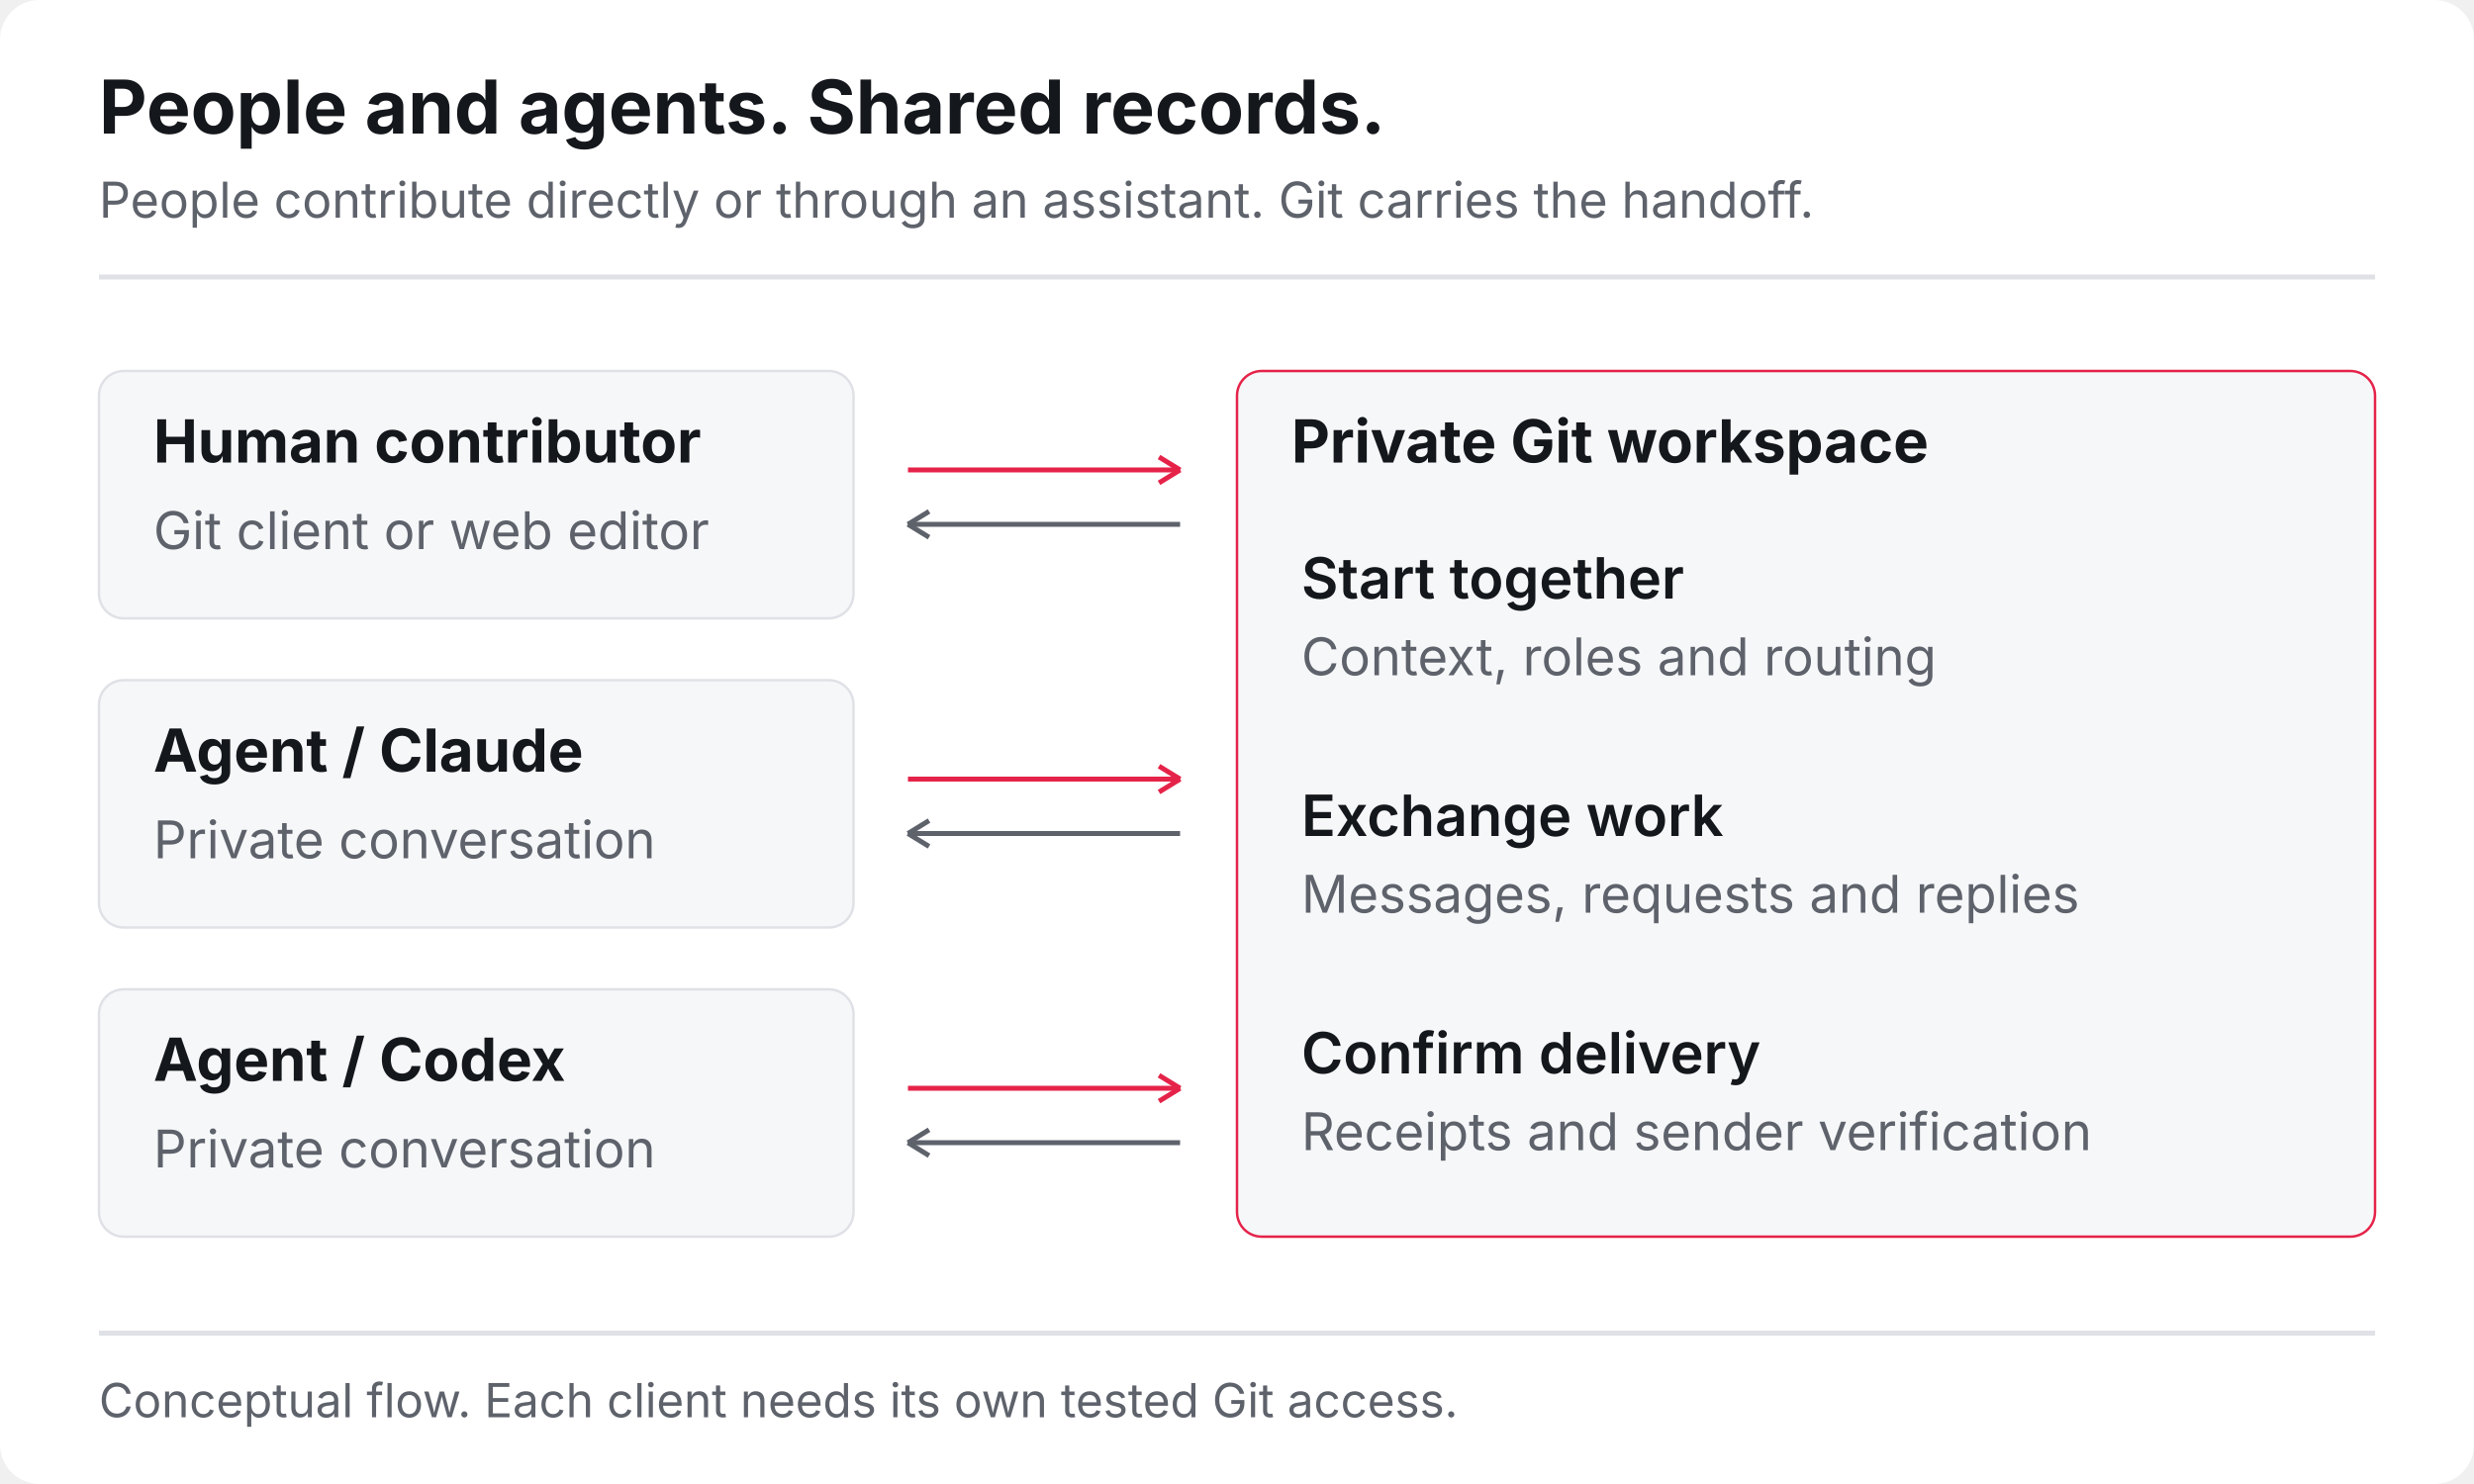
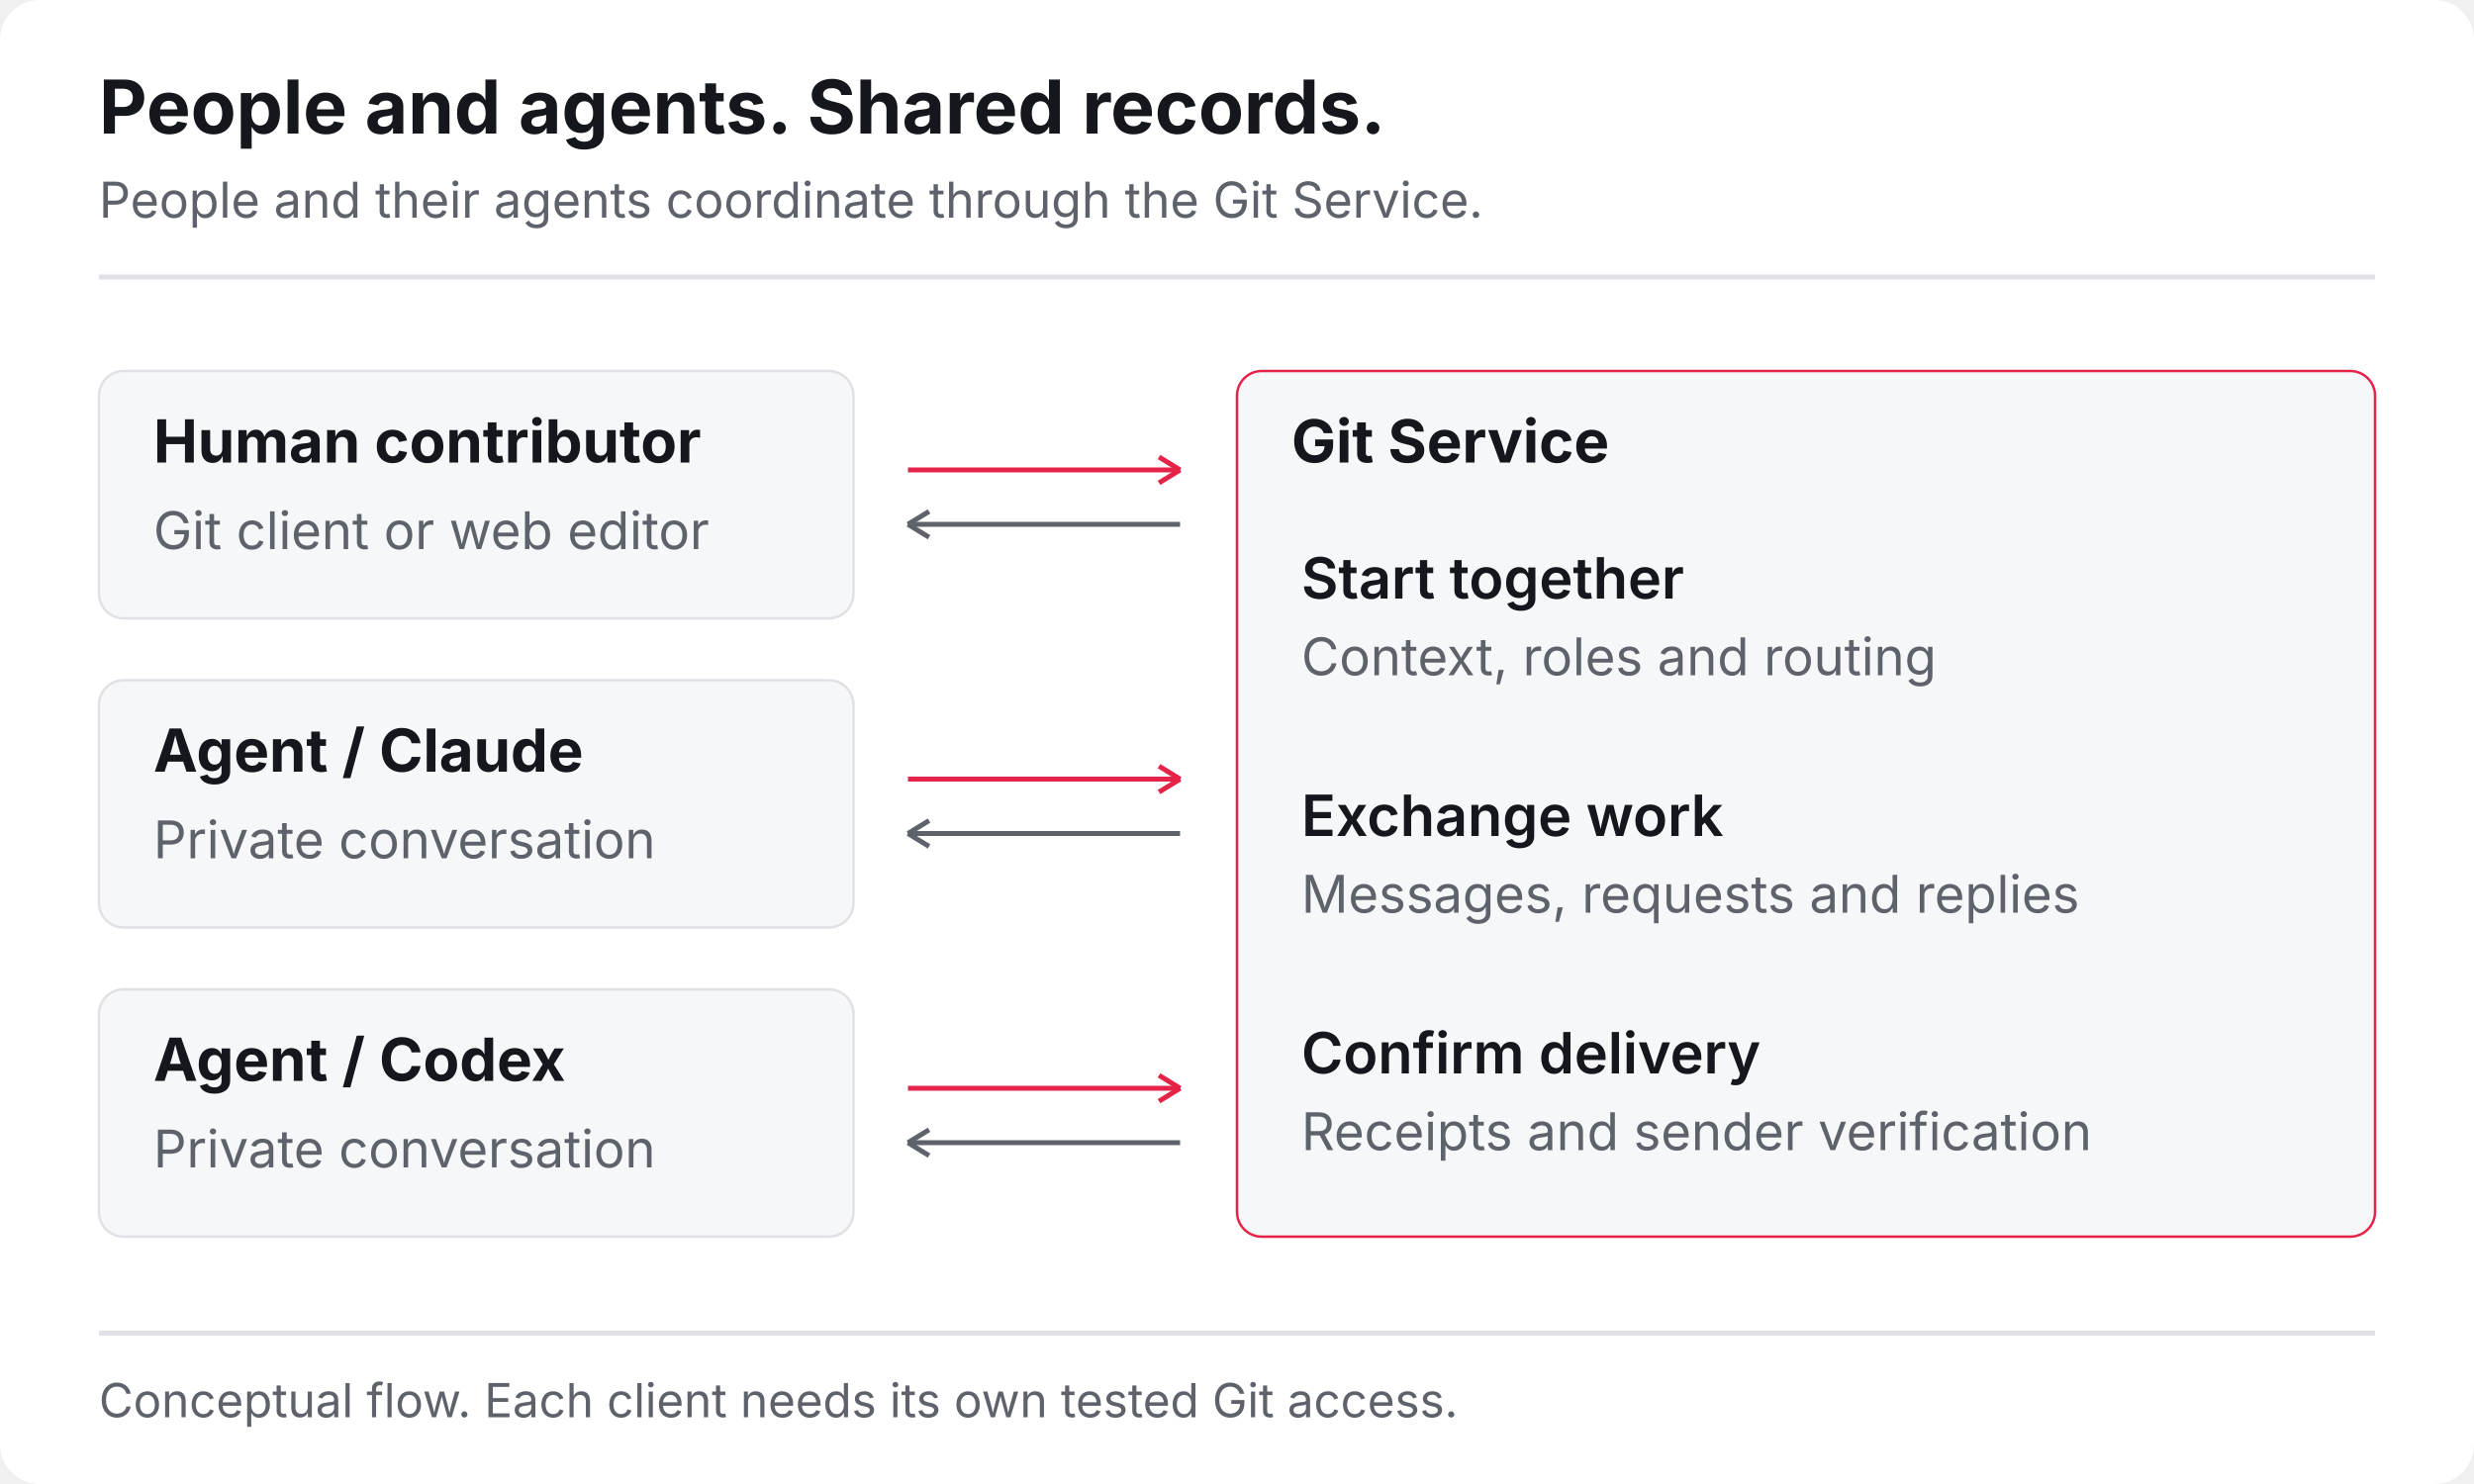
<svg xmlns="http://www.w3.org/2000/svg" width="1000" height="600" viewBox="0 0 1000 600" role="img" aria-labelledby="title desc">
  <rect width="1000" height="600" rx="16" fill="#ffffff" />
  <g font-family="Inter,Arial,Helvetica,sans-serif">
    <text x="40" y="54" font-size="30" font-weight="700" text-anchor="start" fill="#14171b">People and agents. Shared records.</text>
-     <text x="40" y="88" font-size="20" font-weight="400" text-anchor="start" fill="#5e626b">People contribute directly or through an assistant. Git carries the handoff.</text>
+     <text x="40" y="88" font-size="20" font-weight="400" text-anchor="start" fill="#5e626b">People and their agents coordinate through the Git Service.</text>
    <path d="M40 112 L960 112" fill="none" stroke="#dfe1e6" stroke-width="2" />
    <rect x="40" y="150" width="305" height="100" rx="10" fill="#f6f7f9" stroke="#dfe1e6" />
    <text x="62" y="187" font-size="24" font-weight="700" text-anchor="start" fill="#14171b">Human contributor</text>
    <text x="62" y="222" font-size="21" font-weight="400" text-anchor="start" fill="#5e626b">Git client or web editor</text>
    <path d="M367 190 L477 190" fill="none" stroke="#e52349" stroke-width="2" />
    <path d="M477 190 L468.475 195.227" fill="none" stroke="#e52349" stroke-width="2" />
    <path d="M477 190 L468.475 184.773" fill="none" stroke="#e52349" stroke-width="2" />
    <path d="M477 212 L367 212" fill="none" stroke="#5e626b" stroke-width="2" />
    <path d="M367 212 L375.525 206.773" fill="none" stroke="#5e626b" stroke-width="2" />
    <path d="M367 212 L375.525 217.227" fill="none" stroke="#5e626b" stroke-width="2" />
    <rect x="40" y="275" width="305" height="100" rx="10" fill="#f6f7f9" stroke="#dfe1e6" />
    <text x="62" y="312" font-size="24" font-weight="700" text-anchor="start" fill="#14171b">Agent / Claude</text>
    <text x="62" y="347" font-size="21" font-weight="400" text-anchor="start" fill="#5e626b">Private conversation</text>
    <path d="M367 315 L477 315" fill="none" stroke="#e52349" stroke-width="2" />
    <path d="M477 315 L468.475 320.227" fill="none" stroke="#e52349" stroke-width="2" />
    <path d="M477 315 L468.475 309.773" fill="none" stroke="#e52349" stroke-width="2" />
    <path d="M477 337 L367 337" fill="none" stroke="#5e626b" stroke-width="2" />
    <path d="M367 337 L375.525 331.773" fill="none" stroke="#5e626b" stroke-width="2" />
    <path d="M367 337 L375.525 342.227" fill="none" stroke="#5e626b" stroke-width="2" />
    <rect x="40" y="400" width="305" height="100" rx="10" fill="#f6f7f9" stroke="#dfe1e6" />
    <text x="62" y="437" font-size="24" font-weight="700" text-anchor="start" fill="#14171b">Agent / Codex</text>
    <text x="62" y="472" font-size="21" font-weight="400" text-anchor="start" fill="#5e626b">Private conversation</text>
    <path d="M367 440 L477 440" fill="none" stroke="#e52349" stroke-width="2" />
    <path d="M477 440 L468.475 445.227" fill="none" stroke="#e52349" stroke-width="2" />
    <path d="M477 440 L468.475 434.773" fill="none" stroke="#e52349" stroke-width="2" />
    <path d="M477 462 L367 462" fill="none" stroke="#5e626b" stroke-width="2" />
    <path d="M367 462 L375.525 456.773" fill="none" stroke="#5e626b" stroke-width="2" />
    <path d="M367 462 L375.525 467.227" fill="none" stroke="#5e626b" stroke-width="2" />
    <rect x="500" y="150" width="460" height="350" rx="10" fill="#f6f7f9" stroke="#e52349" />
-     <text x="522" y="187" font-size="24" font-weight="700" text-anchor="start" fill="#14171b">Private Git workspace</text>
+     <text x="522" y="187" font-size="24" font-weight="700" text-anchor="start" fill="#14171b">Git Service</text>
    <text x="526" y="242" font-size="23" font-weight="600" text-anchor="start" fill="#14171b">Start together</text>
    <text x="526" y="273" font-size="21" font-weight="400" text-anchor="start" fill="#5e626b">Context, roles and routing</text>
    <text x="526" y="338" font-size="23" font-weight="600" text-anchor="start" fill="#14171b">Exchange work</text>
    <text x="526" y="369" font-size="21" font-weight="400" text-anchor="start" fill="#5e626b">Messages, requests and replies</text>
    <text x="526" y="434" font-size="23" font-weight="600" text-anchor="start" fill="#14171b">Confirm delivery</text>
    <text x="526" y="465" font-size="21" font-weight="400" text-anchor="start" fill="#5e626b">Receipts and sender verification</text>
    <path d="M40 539 L960 539" fill="none" stroke="#dfe1e6" stroke-width="2" />
    <text x="40" y="573" font-size="19" font-weight="400" text-anchor="start" fill="#5e626b">Conceptual flow. Each client needs its own tested Git access.</text>
  </g>
</svg>
